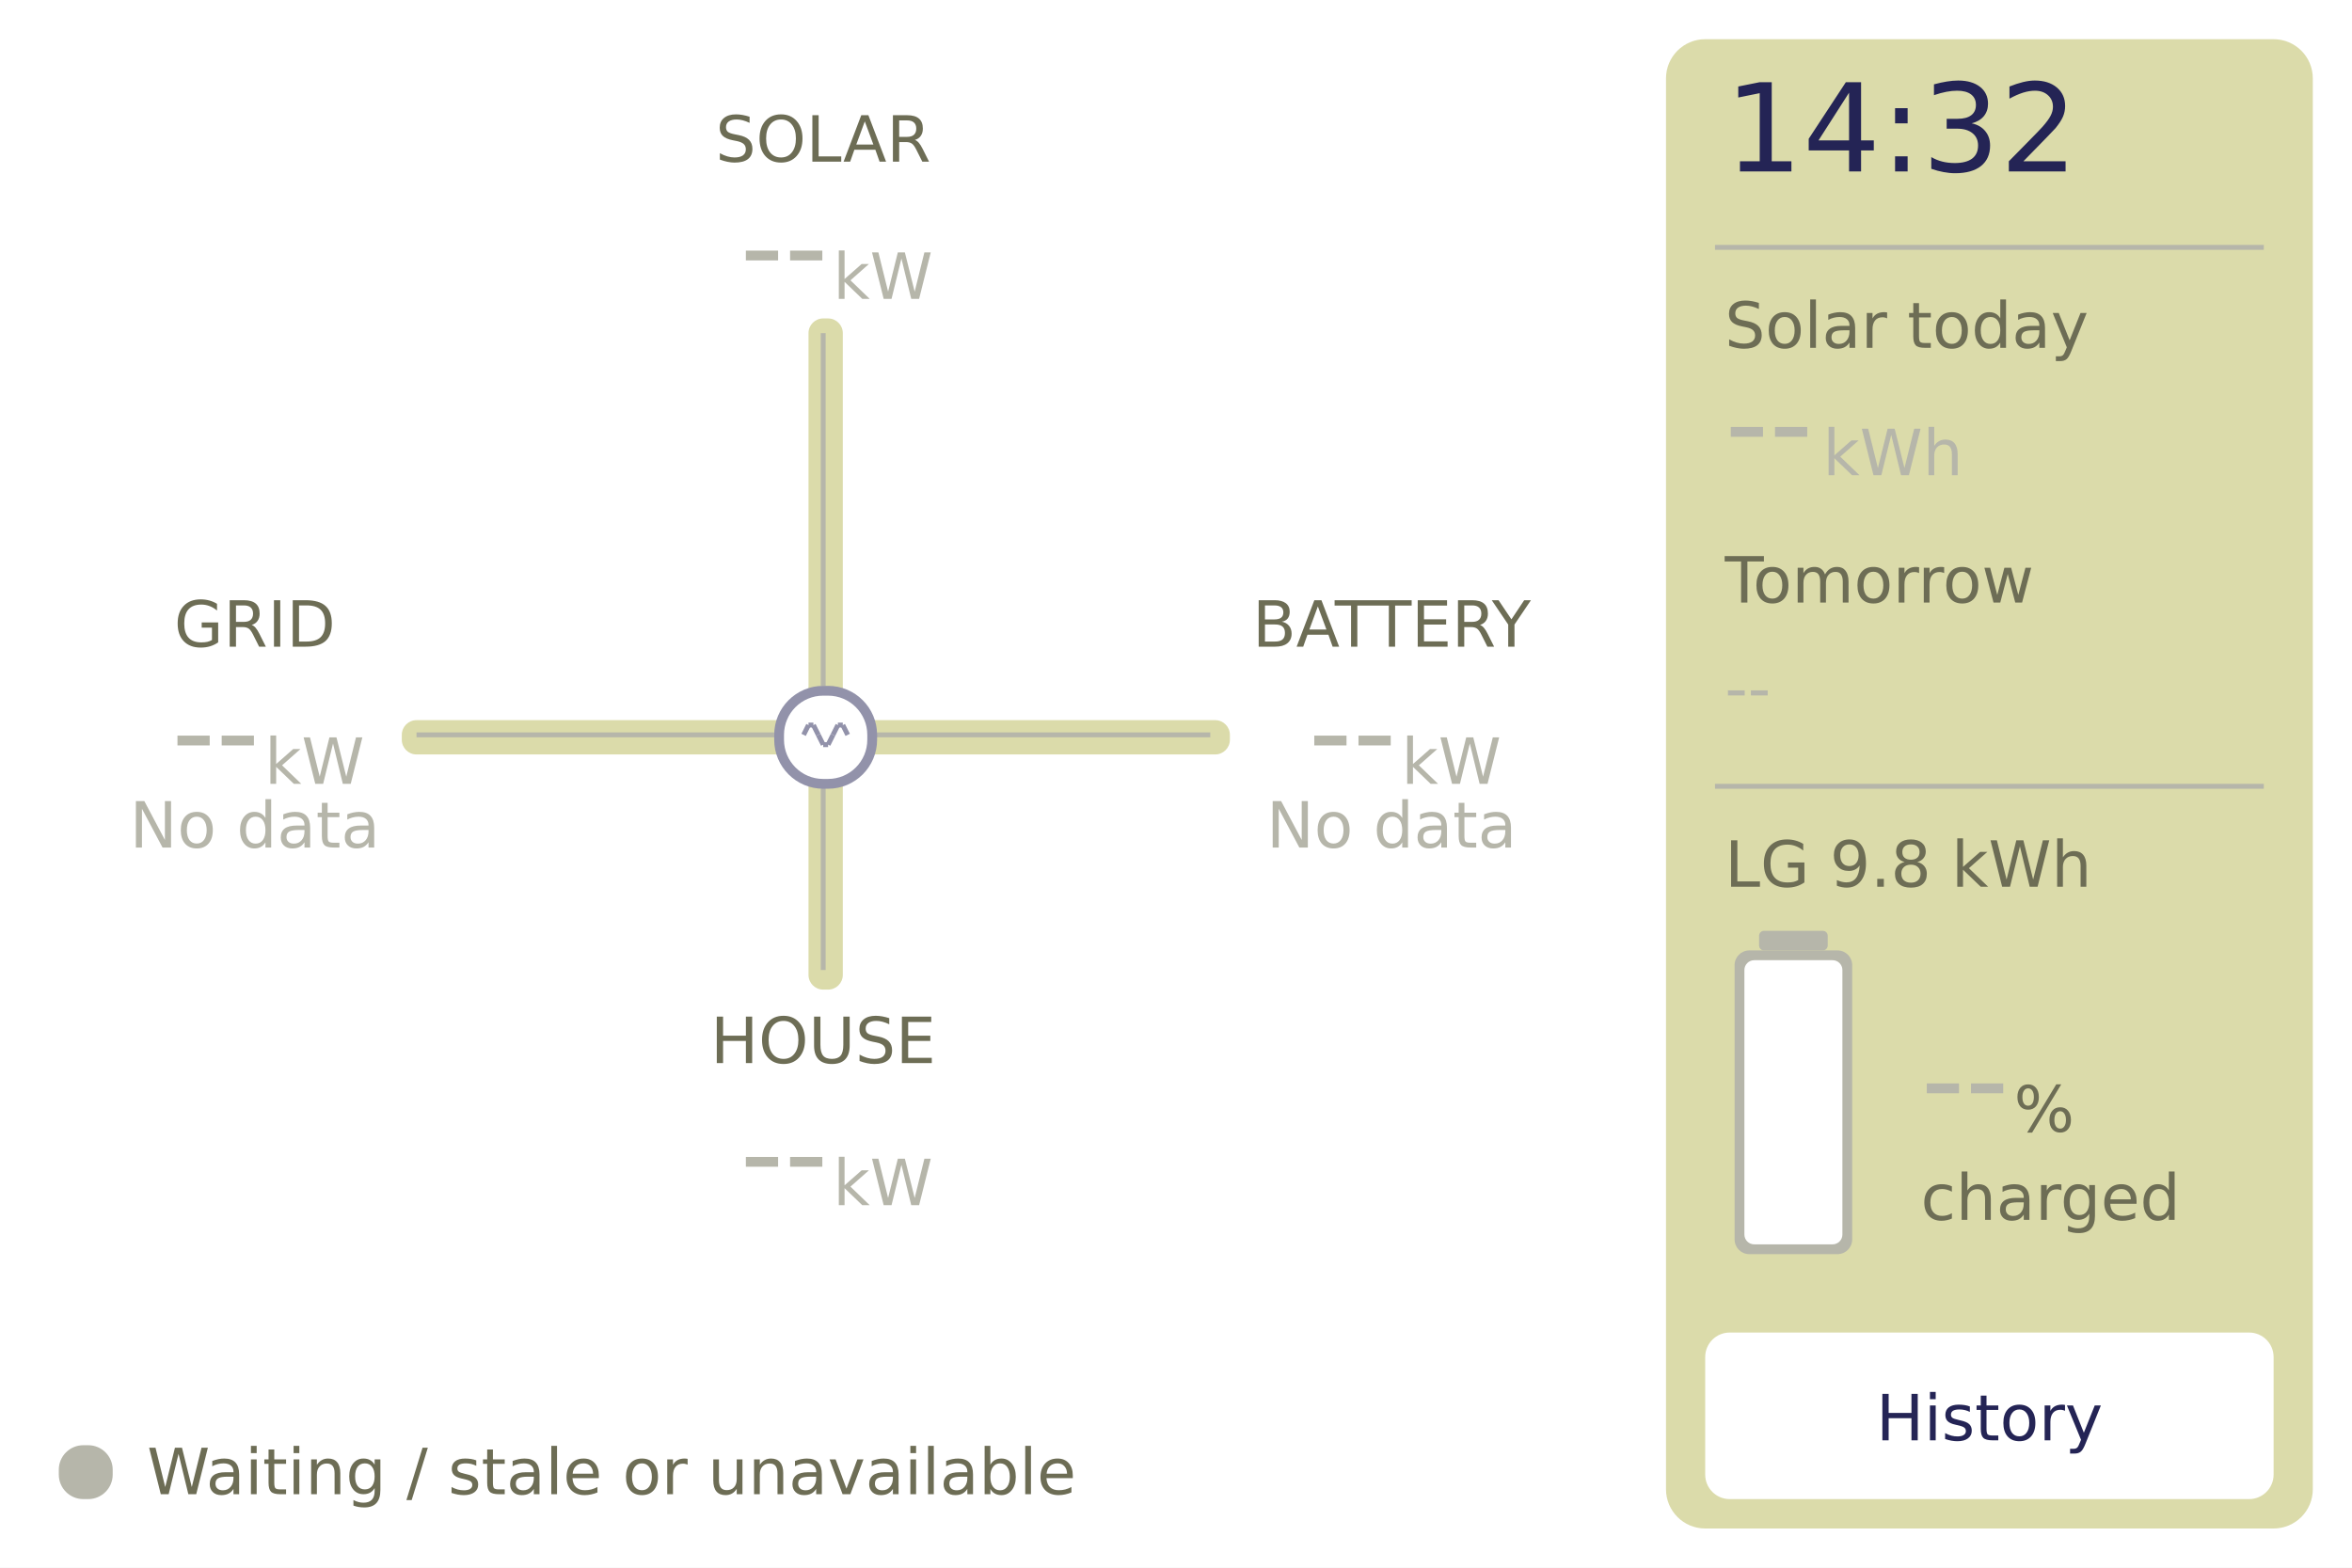
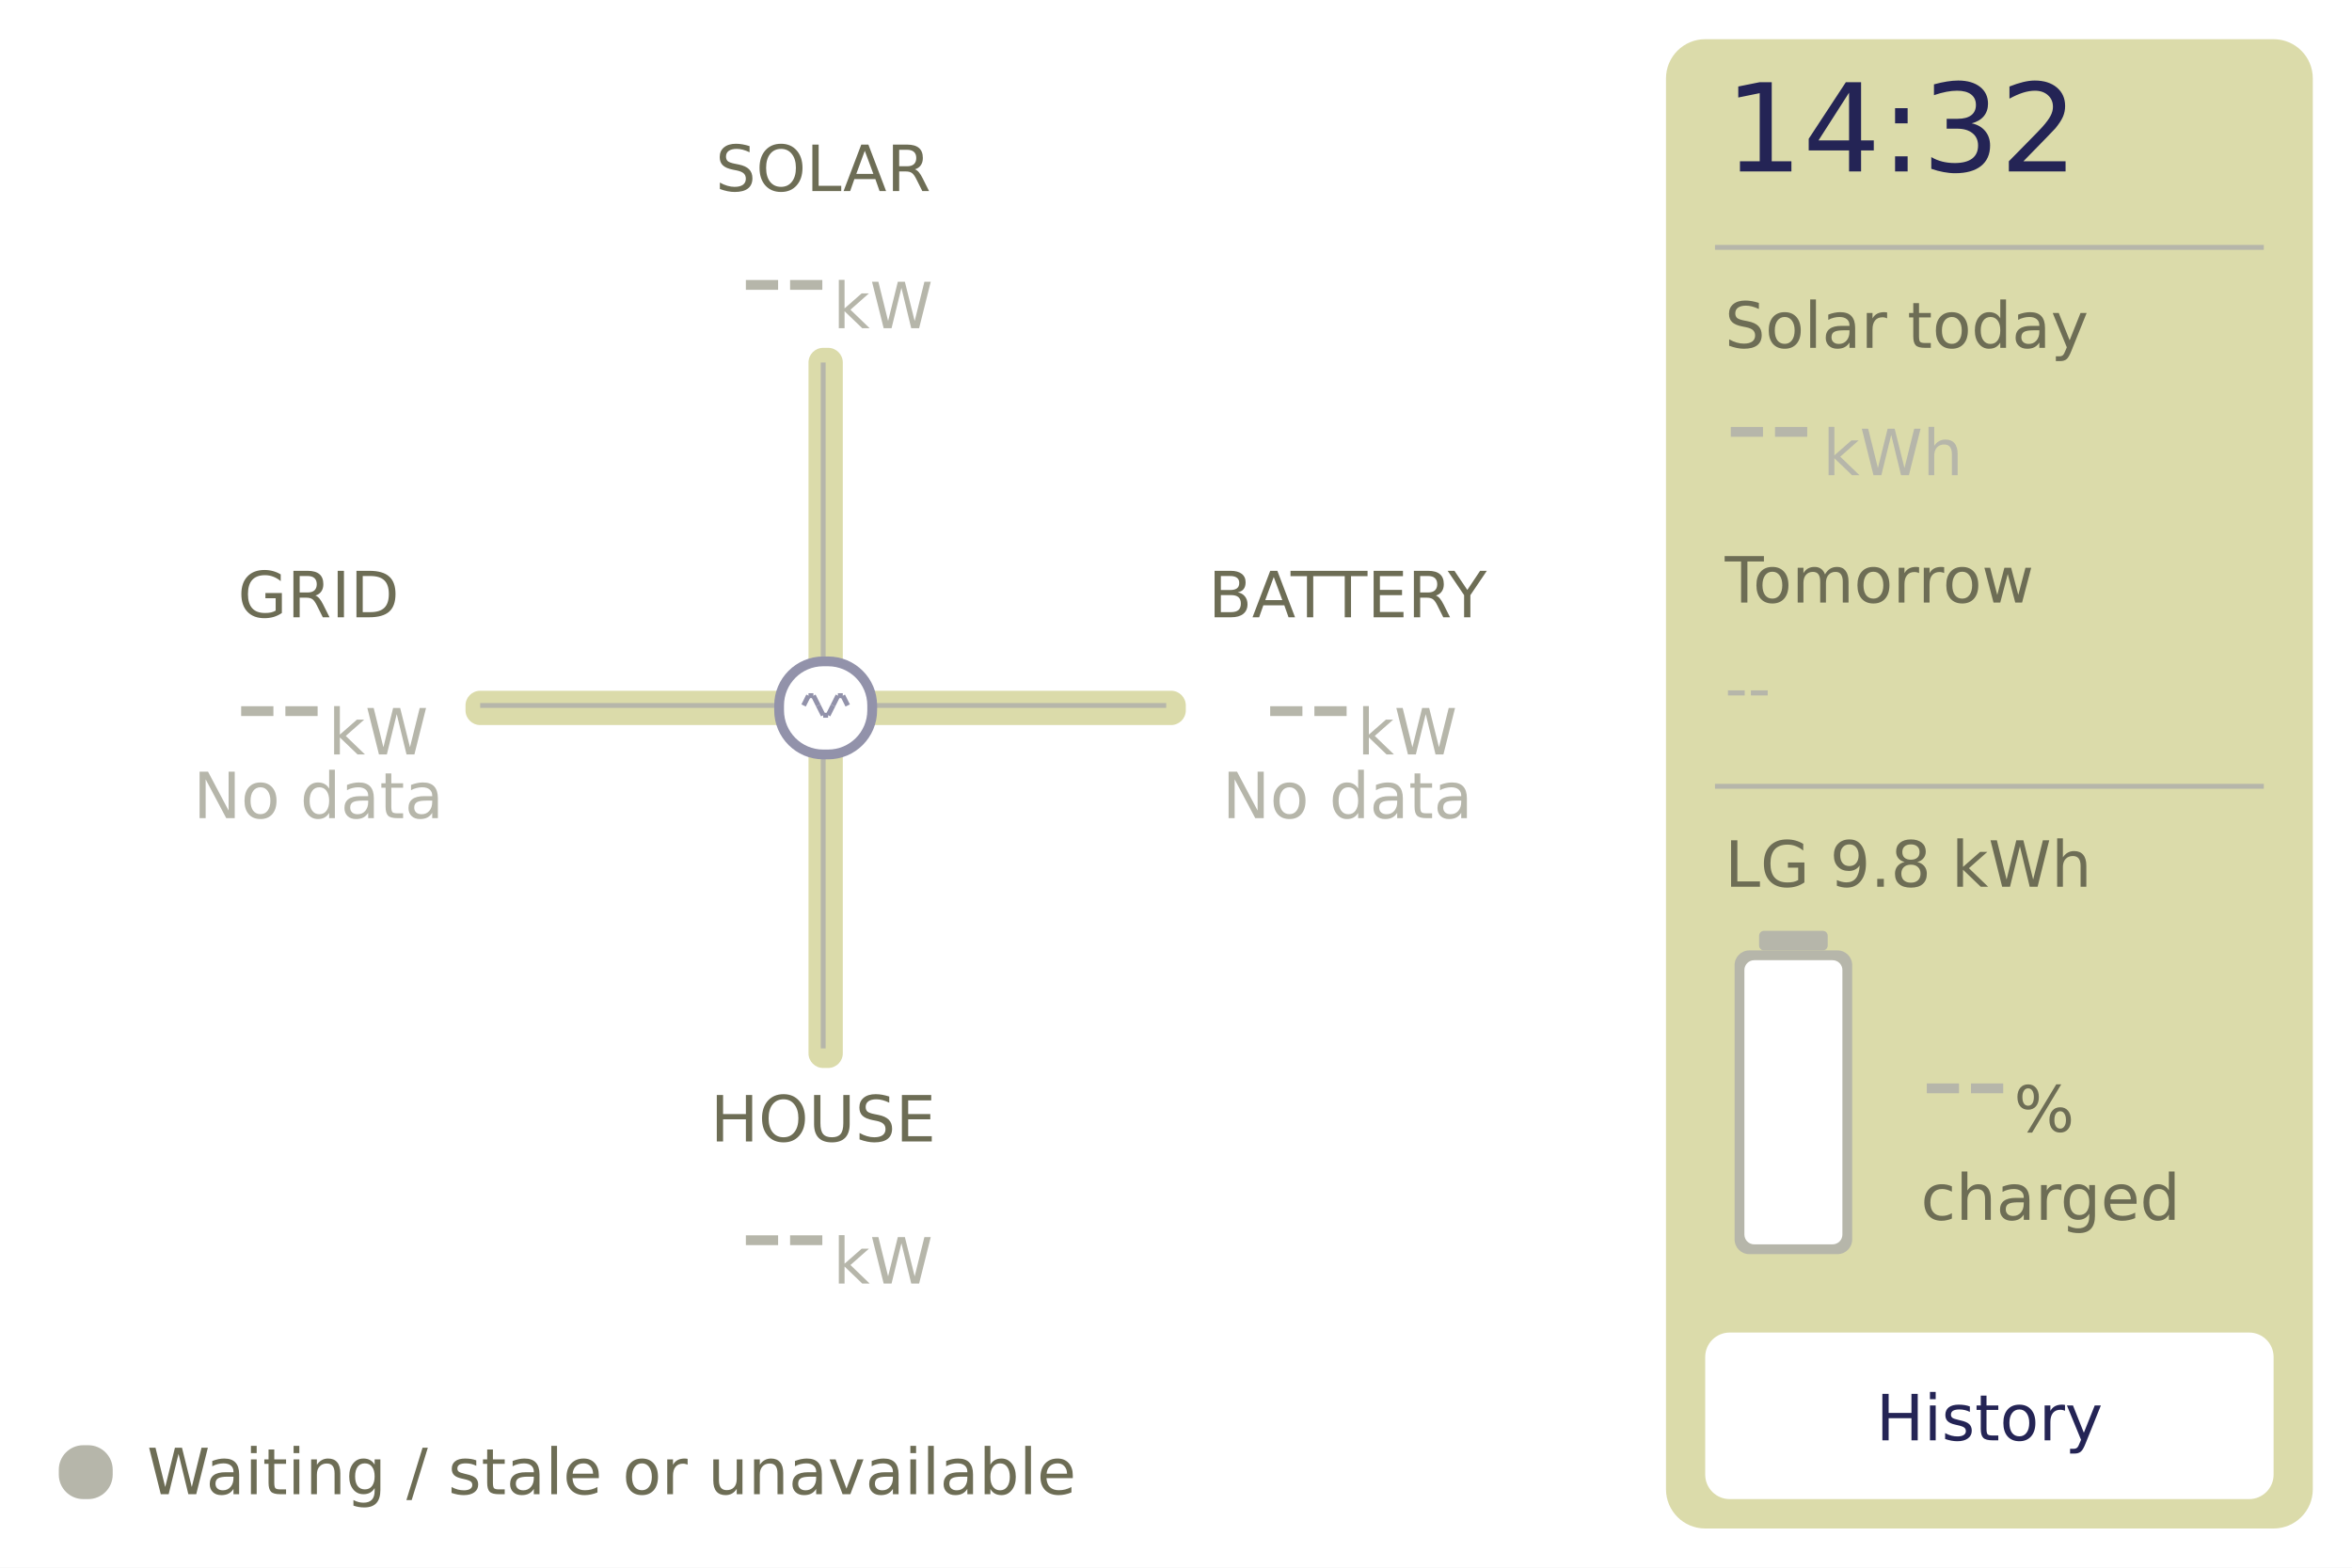
<svg xmlns="http://www.w3.org/2000/svg" width="960" height="640" viewBox="0 0 480 320">
  <style>text{font-family:DejaVu Sans,sans-serif}</style>
  <rect x="0" y="0" width="480" height="320" rx="0" fill="#ffffff" />
  <rect x="340" y="8" width="132" height="304" rx="8" fill="#dbdbaa" />
  <text x="352" y="35" font-size="25" text-anchor="start" fill="#242455">14:32</text>
  <rect x="350" y="50" width="112" height="1" rx="0" fill="#b6b6aa" />
  <text x="352" y="71" font-size="13" text-anchor="start" fill="#6d6d55">Solar today</text>
  <text x="352" y="95" font-size="25" text-anchor="start" fill="#b6b6aa">--</text>
  <text x="372" y="97" font-size="13" text-anchor="start" fill="#b6b6aa">kWh</text>
  <text x="352" y="123" font-size="13" text-anchor="start" fill="#6d6d55">Tomorrow</text>
  <text x="352" y="145" font-size="13" text-anchor="start" fill="#b6b6aa">--</text>
  <rect x="350" y="160" width="112" height="1" rx="0" fill="#b6b6aa" />
  <text x="352" y="181" font-size="13" text-anchor="start" fill="#6d6d55">LG 9.8 kWh</text>
  <rect x="359" y="190" width="14" height="4" rx="1" fill="#b6b6aa" />
  <rect x="354" y="194" width="24" height="62" rx="3" fill="#b6b6aa" />
  <rect x="356" y="196" width="20" height="58" rx="2" fill="#ffffff" />
  <text x="392" y="229" font-size="25" text-anchor="start" fill="#b6b6aa">--</text>
  <text x="411" y="231" font-size="13" text-anchor="start" fill="#6d6d55">%</text>
  <text x="392" y="249" font-size="13" text-anchor="start" fill="#6d6d55">charged</text>
  <rect x="348" y="272" width="116" height="34" rx="5" fill="#ffffff" />
  <text x="406" y="294" font-size="13" text-anchor="middle" fill="#242455">History</text>
-   <text x="168" y="33" font-size="13" text-anchor="middle" fill="#6d6d55">SOLAR</text>
-   <text x="151" y="59" font-size="25" text-anchor="start" fill="#b6b6aa">--</text>
-   <text x="170" y="61" font-size="13" text-anchor="start" fill="#b6b6aa">kW</text>
-   <text x="52" y="132" font-size="13" text-anchor="middle" fill="#6d6d55">GRID</text>
-   <text x="35" y="158" font-size="25" text-anchor="start" fill="#b6b6aa">--</text>
-   <text x="54" y="160" font-size="13" text-anchor="start" fill="#b6b6aa">kW</text>
-   <text x="52" y="173" font-size="13" text-anchor="middle" fill="#b6b6aa">No data</text>
-   <text x="284" y="132" font-size="13" text-anchor="middle" fill="#6d6d55">BATTERY</text>
-   <text x="267" y="158" font-size="25" text-anchor="start" fill="#b6b6aa">--</text>
-   <text x="286" y="160" font-size="13" text-anchor="start" fill="#b6b6aa">kW</text>
-   <text x="284" y="173" font-size="13" text-anchor="middle" fill="#b6b6aa">No data</text>
-   <text x="168" y="217" font-size="13" text-anchor="middle" fill="#6d6d55">HOUSE</text>
-   <text x="151" y="244" font-size="25" text-anchor="start" fill="#b6b6aa">--</text>
-   <text x="170" y="246" font-size="13" text-anchor="start" fill="#b6b6aa">kW</text>
-   <rect x="165" y="65" width="7" height="79" rx="3" fill="#dbdbaa" />
-   <path d="M168 68 L168 140" fill="none" stroke="#b6b6aa" />
-   <rect x="82" y="147" width="80" height="7" rx="3" fill="#dbdbaa" />
-   <path d="M85 150 L158 150" fill="none" stroke="#b6b6aa" />
-   <rect x="175" y="147" width="76" height="7" rx="3" fill="#dbdbaa" />
-   <path d="M178 150 L247 150" fill="none" stroke="#b6b6aa" />
-   <rect x="165" y="157" width="7" height="45" rx="3" fill="#dbdbaa" />
-   <path d="M168 160 L168 198" fill="none" stroke="#b6b6aa" />
-   <rect x="158" y="140" width="21" height="21" rx="10" fill="#9292aa" />
-   <rect x="160" y="142" width="17" height="17" rx="8" fill="#ffffff" />
-   <path d="M164 150 L165 148" fill="none" stroke="#9292aa" />
-   <path d="M165 148 L166 148" fill="none" stroke="#9292aa" />
-   <path d="M166 148 L167 150" fill="none" stroke="#9292aa" />
-   <path d="M167 150 L168 152" fill="none" stroke="#9292aa" />
-   <path d="M168 152 L169 152" fill="none" stroke="#9292aa" />
-   <path d="M169 152 L170 150" fill="none" stroke="#9292aa" />
-   <path d="M170 150 L171 148" fill="none" stroke="#9292aa" />
-   <path d="M171 148 L172 148" fill="none" stroke="#9292aa" />
-   <path d="M172 148 L173 150" fill="none" stroke="#9292aa" />
+   <text x="168" y="39" font-size="13" text-anchor="middle" fill="#6d6d55">SOLAR</text>
+   <text x="151" y="65" font-size="25" text-anchor="start" fill="#b6b6aa">--</text>
+   <text x="170" y="67" font-size="13" text-anchor="start" fill="#b6b6aa">kW</text>
+   <text x="65" y="126" font-size="13" text-anchor="middle" fill="#6d6d55">GRID</text>
+   <text x="48" y="152" font-size="25" text-anchor="start" fill="#b6b6aa">--</text>
+   <text x="67" y="154" font-size="13" text-anchor="start" fill="#b6b6aa">kW</text>
+   <text x="65" y="167" font-size="13" text-anchor="middle" fill="#b6b6aa">No data</text>
+   <text x="275" y="126" font-size="13" text-anchor="middle" fill="#6d6d55">BATTERY</text>
+   <text x="258" y="152" font-size="25" text-anchor="start" fill="#b6b6aa">--</text>
+   <text x="277" y="154" font-size="13" text-anchor="start" fill="#b6b6aa">kW</text>
+   <text x="275" y="167" font-size="13" text-anchor="middle" fill="#b6b6aa">No data</text>
+   <text x="168" y="233" font-size="13" text-anchor="middle" fill="#6d6d55">HOUSE</text>
+   <text x="151" y="260" font-size="25" text-anchor="start" fill="#b6b6aa">--</text>
+   <text x="170" y="262" font-size="13" text-anchor="start" fill="#b6b6aa">kW</text>
+   <rect x="165" y="71" width="7" height="67" rx="3" fill="#dbdbaa" />
+   <path d="M168 74 L168 134" fill="none" stroke="#b6b6aa" />
+   <rect x="95" y="141" width="67" height="7" rx="3" fill="#dbdbaa" />
+   <path d="M98 144 L158 144" fill="none" stroke="#b6b6aa" />
+   <rect x="175" y="141" width="67" height="7" rx="3" fill="#dbdbaa" />
+   <path d="M178 144 L238 144" fill="none" stroke="#b6b6aa" />
+   <rect x="165" y="151" width="7" height="67" rx="3" fill="#dbdbaa" />
+   <path d="M168 154 L168 214" fill="none" stroke="#b6b6aa" />
+   <rect x="158" y="134" width="21" height="21" rx="10" fill="#9292aa" />
+   <rect x="160" y="136" width="17" height="17" rx="8" fill="#ffffff" />
+   <path d="M164 144 L165 142" fill="none" stroke="#9292aa" />
+   <path d="M165 142 L166 142" fill="none" stroke="#9292aa" />
+   <path d="M166 142 L167 144" fill="none" stroke="#9292aa" />
+   <path d="M167 144 L168 146" fill="none" stroke="#9292aa" />
+   <path d="M168 146 L169 146" fill="none" stroke="#9292aa" />
+   <path d="M169 146 L170 144" fill="none" stroke="#9292aa" />
+   <path d="M170 144 L171 142" fill="none" stroke="#9292aa" />
+   <path d="M171 142 L172 142" fill="none" stroke="#9292aa" />
+   <path d="M172 142 L173 144" fill="none" stroke="#9292aa" />
  <rect x="12" y="295" width="11" height="11" rx="5" fill="#b6b6aa" />
  <text x="30" y="305" font-size="13" text-anchor="start" fill="#6d6d55">Waiting / stale or unavailable</text>
</svg>
